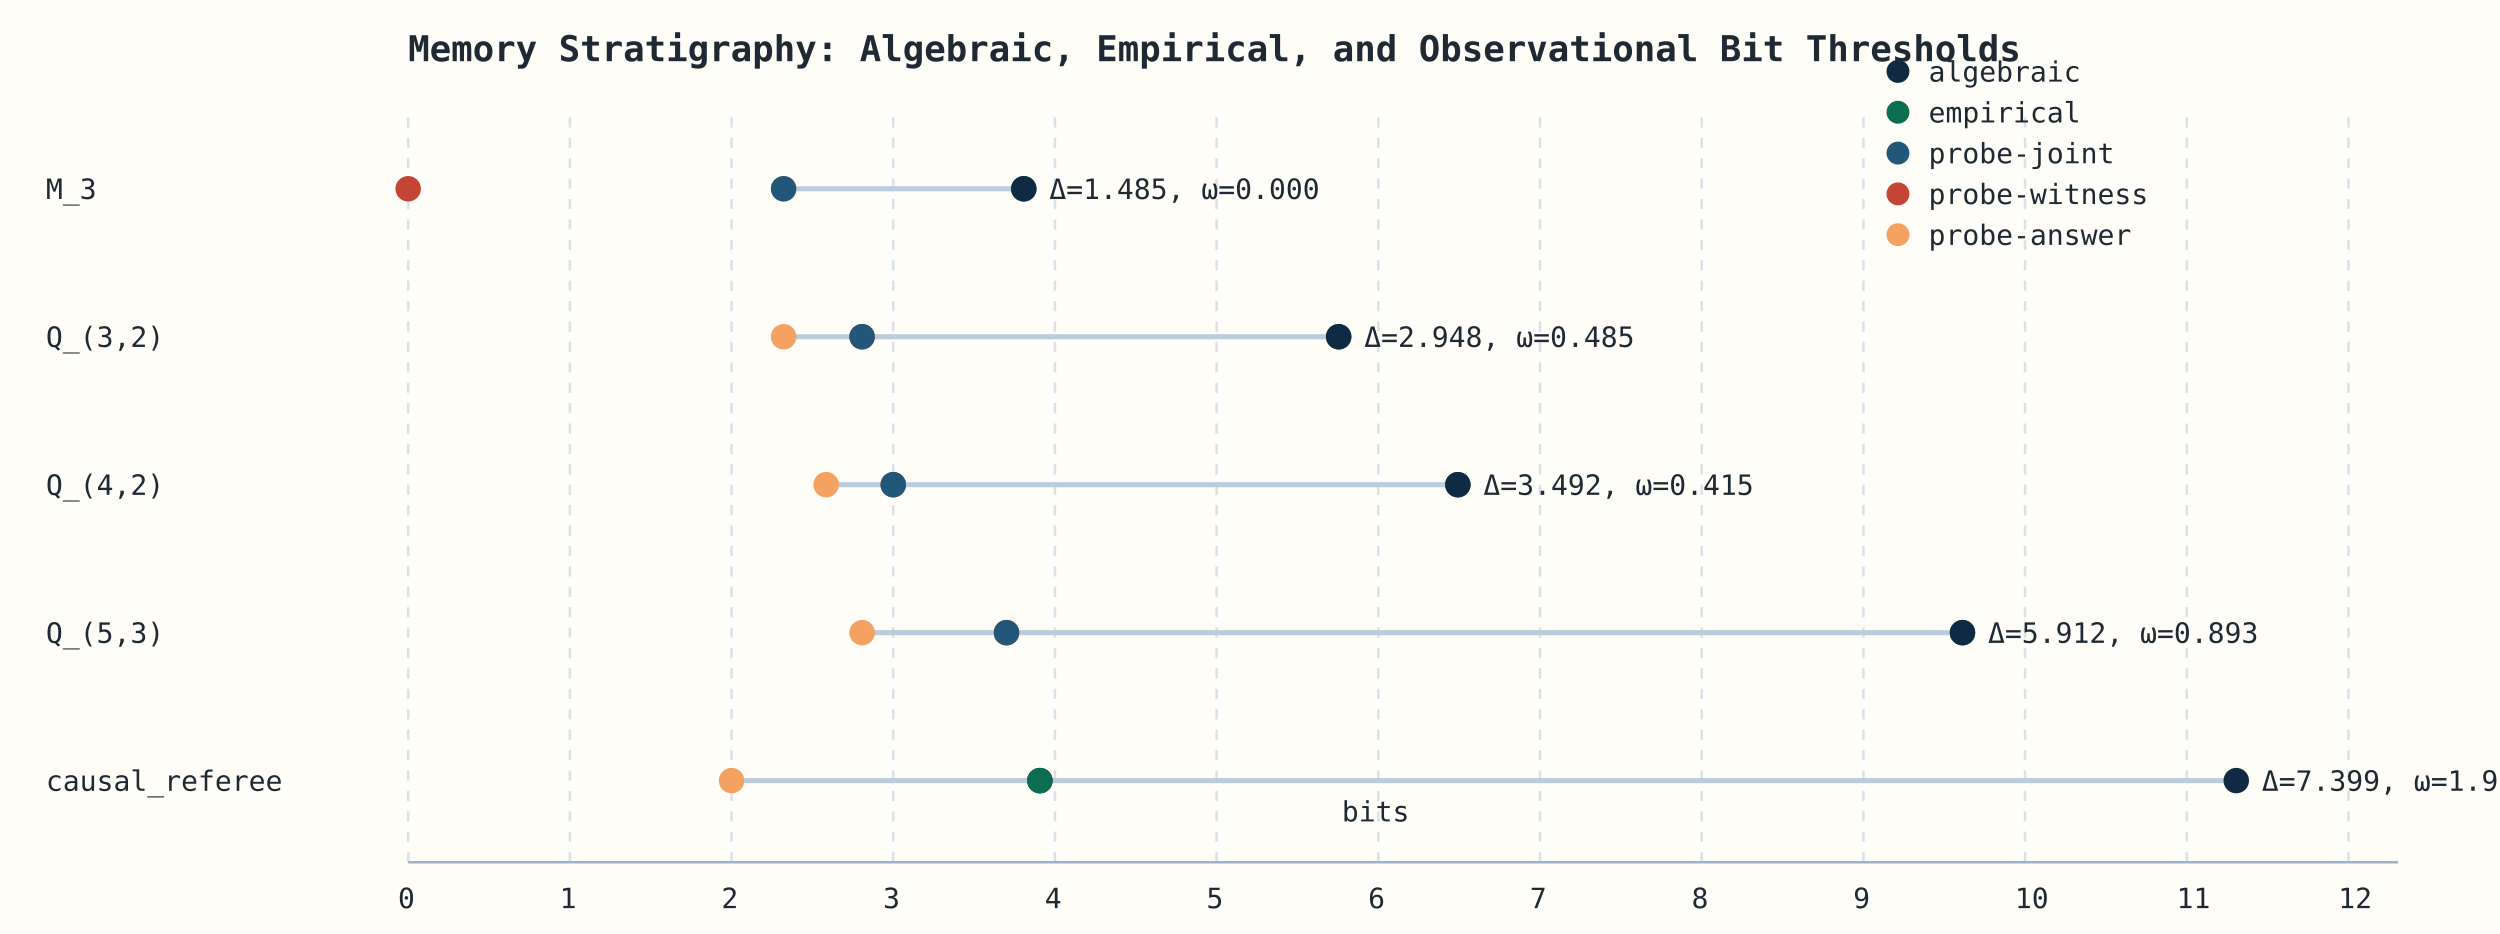
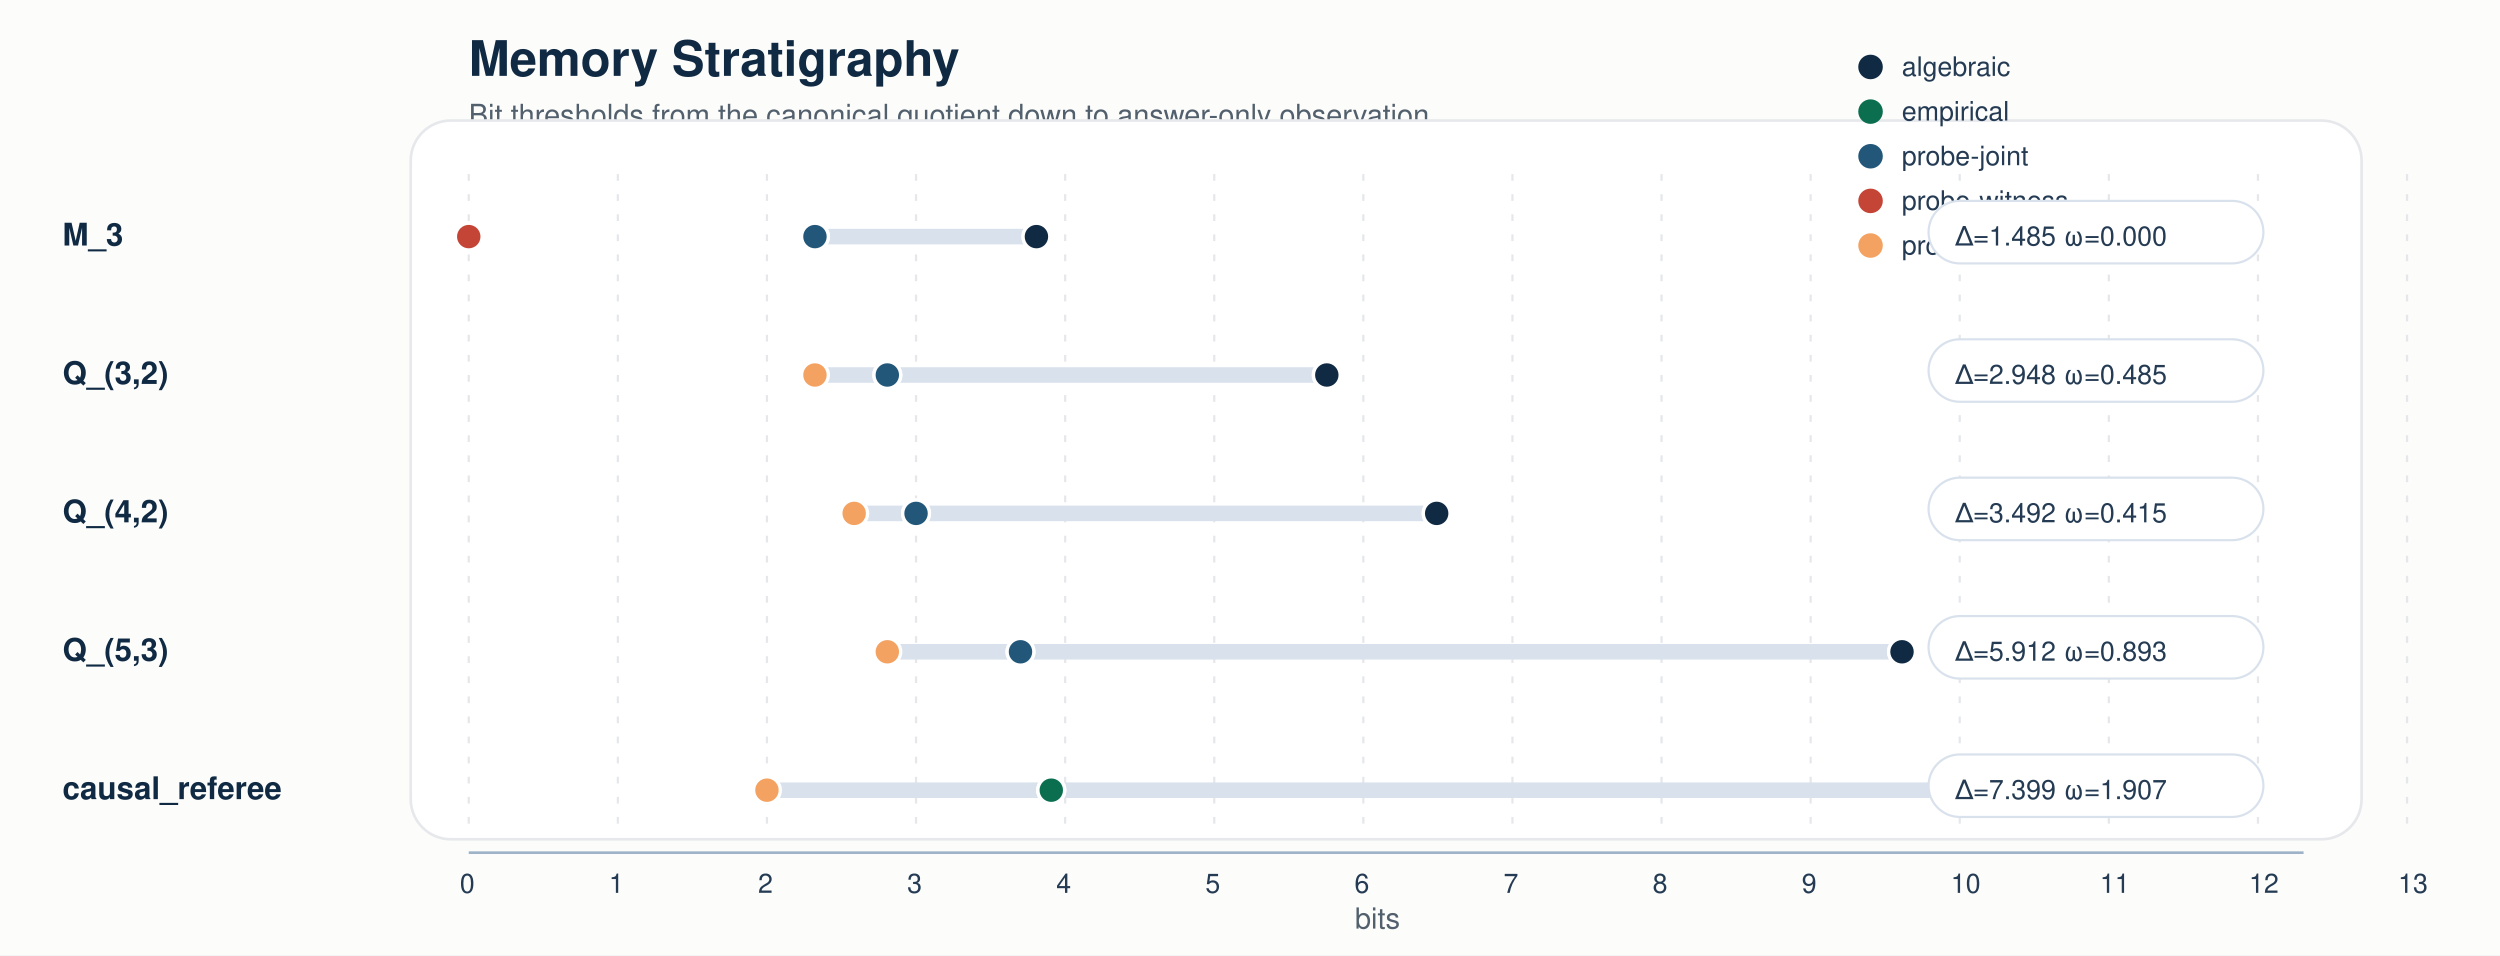
- <svg xmlns="http://www.w3.org/2000/svg" width="980" height="366" viewBox="0 0 980 366">
+ <svg xmlns="http://www.w3.org/2000/svg" width="1120" height="428" viewBox="0 0 1120 428">
  <style>
- text { font-family: Menlo, Monaco, Consolas, monospace; font-size: 11px; fill: #1f2933; }
- .title { font-size: 14px; font-weight: 700; }
- .grid { stroke: #d9e2ec; stroke-width: 1; stroke-dasharray: 4 4; }
- .axis { stroke: #9fb3c8; stroke-width: 1; }
+ text { font-family: "Helvetica Neue", Helvetica, Arial, sans-serif; font-size: 12px; fill: #243b53; }
+ .title { font-size: 22px; font-weight: 700; fill: #102a43; }
+ .subtitle { font-size: 13px; fill: #52606d; }
+ .label { font-size: 14px; font-weight: 600; fill: #102a43; }
+ .grid { stroke: #e5e7eb; stroke-width: 1; stroke-dasharray: 3 6; }
+ .axis { stroke: #9fb3c8; stroke-width: 1.2; }
+ .badge { fill: #ffffff; stroke: #d9e2ec; stroke-width: 1; }
</style>
-   <rect x="0" y="0" width="980" height="366" fill="#fffdf8" />
-   <text x="160" y="24" class="title">Memory Stratigraphy: Algebraic, Empirical, and Observational Bit Thresholds</text>
-   <line x1="160.00" y1="46" x2="160.00" y2="338" class="grid" />
-   <text x="156.00" y="356">0</text>
-   <line x1="223.38" y1="46" x2="223.38" y2="338" class="grid" />
-   <text x="219.38" y="356">1</text>
-   <line x1="286.77" y1="46" x2="286.77" y2="338" class="grid" />
-   <text x="282.77" y="356">2</text>
-   <line x1="350.15" y1="46" x2="350.15" y2="338" class="grid" />
-   <text x="346.15" y="356">3</text>
-   <line x1="413.53" y1="46" x2="413.53" y2="338" class="grid" />
-   <text x="409.53" y="356">4</text>
-   <line x1="476.92" y1="46" x2="476.92" y2="338" class="grid" />
-   <text x="472.92" y="356">5</text>
-   <line x1="540.30" y1="46" x2="540.30" y2="338" class="grid" />
-   <text x="536.30" y="356">6</text>
-   <line x1="603.68" y1="46" x2="603.68" y2="338" class="grid" />
-   <text x="599.68" y="356">7</text>
-   <line x1="667.07" y1="46" x2="667.07" y2="338" class="grid" />
-   <text x="663.07" y="356">8</text>
-   <line x1="730.45" y1="46" x2="730.45" y2="338" class="grid" />
-   <text x="726.45" y="356">9</text>
-   <line x1="793.83" y1="46" x2="793.83" y2="338" class="grid" />
-   <text x="789.83" y="356">10</text>
-   <line x1="857.22" y1="46" x2="857.22" y2="338" class="grid" />
-   <text x="853.22" y="356">11</text>
-   <line x1="920.60" y1="46" x2="920.60" y2="338" class="grid" />
-   <text x="916.60" y="356">12</text>
-   <line x1="983.98" y1="46" x2="983.98" y2="338" class="grid" />
-   <text x="979.98" y="356">13</text>
-   <line x1="160" y1="338" x2="940" y2="338" class="axis" />
-   <text x="526.00" y="322">bits</text>
-   <circle cx="744" cy="28" r="4.5" fill="#102a43" />
-   <text x="756" y="32">algebraic</text>
-   <circle cx="744" cy="44" r="4.5" fill="#0b6e4f" />
-   <text x="756" y="48">empirical</text>
-   <circle cx="744" cy="60" r="4.5" fill="#22577a" />
-   <text x="756" y="64">probe-joint</text>
-   <circle cx="744" cy="76" r="4.5" fill="#c44536" />
-   <text x="756" y="80">probe-witness</text>
-   <circle cx="744" cy="92" r="4.5" fill="#f4a261" />
-   <text x="756" y="96">probe-answer</text>
-   <text x="18" y="78">M_3</text>
-   <line x1="307.17" y1="74.00" x2="401.32" y2="74.00" stroke="#bcccdc" stroke-width="2" />
-   <circle cx="307.17" cy="74.00" r="5" fill="#f4a261" />
-   <circle cx="160.00" cy="74.00" r="5" fill="#c44536" />
-   <circle cx="307.17" cy="74.00" r="5" fill="#22577a" />
-   <circle cx="401.32" cy="74.00" r="5" fill="#0b6e4f" />
-   <circle cx="401.32" cy="74.00" r="5" fill="#102a43" />
-   <text x="411.32" y="78.00">Δ=1.485, ω=0.000</text>
-   <text x="18" y="136">Q_(3,2)</text>
-   <line x1="307.17" y1="132.00" x2="524.76" y2="132.00" stroke="#bcccdc" stroke-width="2" />
-   <circle cx="307.17" cy="132.00" r="5" fill="#f4a261" />
-   <circle cx="337.94" cy="132.00" r="5" fill="#c44536" />
-   <circle cx="337.94" cy="132.00" r="5" fill="#22577a" />
-   <circle cx="524.76" cy="132.00" r="5" fill="#0b6e4f" />
-   <circle cx="524.76" cy="132.00" r="5" fill="#102a43" />
-   <text x="534.76" y="136.00">Δ=2.948, ω=0.485</text>
-   <text x="18" y="194">Q_(4,2)</text>
-   <line x1="323.84" y1="190.00" x2="571.48" y2="190.00" stroke="#bcccdc" stroke-width="2" />
-   <circle cx="323.84" cy="190.00" r="5" fill="#f4a261" />
-   <circle cx="350.15" cy="190.00" r="5" fill="#c44536" />
-   <circle cx="350.15" cy="190.00" r="5" fill="#22577a" />
-   <circle cx="571.48" cy="190.00" r="5" fill="#0b6e4f" />
-   <circle cx="571.48" cy="190.00" r="5" fill="#102a43" />
-   <text x="581.48" y="194.00">Δ=3.492, ω=0.415</text>
-   <text x="18" y="252">Q_(5,3)</text>
-   <line x1="337.94" y1="248.00" x2="769.30" y2="248.00" stroke="#bcccdc" stroke-width="2" />
-   <circle cx="337.94" cy="248.00" r="5" fill="#f4a261" />
-   <circle cx="394.55" cy="248.00" r="5" fill="#c44536" />
-   <circle cx="394.55" cy="248.00" r="5" fill="#22577a" />
-   <circle cx="769.30" cy="248.00" r="5" fill="#0b6e4f" />
-   <circle cx="769.30" cy="248.00" r="5" fill="#102a43" />
-   <text x="779.30" y="252.00">Δ=5.912, ω=0.893</text>
-   <text x="18" y="310">causal_referee</text>
-   <line x1="286.77" y1="306.00" x2="876.62" y2="306.00" stroke="#bcccdc" stroke-width="2" />
-   <circle cx="286.77" cy="306.00" r="5" fill="#f4a261" />
-   <circle cx="407.63" cy="306.00" r="5" fill="#c44536" />
-   <circle cx="407.63" cy="306.00" r="5" fill="#22577a" />
-   <circle cx="407.63" cy="306.00" r="5" fill="#0b6e4f" />
-   <circle cx="876.62" cy="306.00" r="5" fill="#102a43" />
-   <text x="886.62" y="310.00">Δ=7.399, ω=1.907</text>
+   <rect x="0" y="0" width="1120" height="428" fill="#fcfcfb" />
+   <text x="210" y="34" class="title">Memory Stratigraphy</text>
+   <text x="210" y="56" class="subtitle">Bit thresholds from the canonical quotient down to answer-only observation</text>
+   <rect x="184" y="54" width="874" height="322" rx="18" ry="18" fill="#ffffff" stroke="#e6e8eb" stroke-width="1.2" />
+   <line x1="210.00" y1="78" x2="210.00" y2="374" class="grid" />
+   <text x="206.00" y="400">0</text>
+   <line x1="276.80" y1="78" x2="276.80" y2="374" class="grid" />
+   <text x="272.80" y="400">1</text>
+   <line x1="343.59" y1="78" x2="343.59" y2="374" class="grid" />
+   <text x="339.59" y="400">2</text>
+   <line x1="410.39" y1="78" x2="410.39" y2="374" class="grid" />
+   <text x="406.39" y="400">3</text>
+   <line x1="477.19" y1="78" x2="477.19" y2="374" class="grid" />
+   <text x="473.19" y="400">4</text>
+   <line x1="543.98" y1="78" x2="543.98" y2="374" class="grid" />
+   <text x="539.98" y="400">5</text>
+   <line x1="610.78" y1="78" x2="610.78" y2="374" class="grid" />
+   <text x="606.78" y="400">6</text>
+   <line x1="677.57" y1="78" x2="677.57" y2="374" class="grid" />
+   <text x="673.57" y="400">7</text>
+   <line x1="744.37" y1="78" x2="744.37" y2="374" class="grid" />
+   <text x="740.37" y="400">8</text>
+   <line x1="811.17" y1="78" x2="811.17" y2="374" class="grid" />
+   <text x="807.17" y="400">9</text>
+   <line x1="877.96" y1="78" x2="877.96" y2="374" class="grid" />
+   <text x="873.96" y="400">10</text>
+   <line x1="944.76" y1="78" x2="944.76" y2="374" class="grid" />
+   <text x="940.76" y="400">11</text>
+   <line x1="1011.56" y1="78" x2="1011.56" y2="374" class="grid" />
+   <text x="1007.56" y="400">12</text>
+   <line x1="1078.35" y1="78" x2="1078.35" y2="374" class="grid" />
+   <text x="1074.35" y="400">13</text>
+   <line x1="210" y1="382" x2="1032" y2="382" class="axis" />
+   <text x="607.00" y="416" class="subtitle">bits</text>
+   <circle cx="838" cy="30" r="5.5" fill="#102a43" />
+   <text x="852" y="34">algebraic</text>
+   <circle cx="838" cy="50" r="5.5" fill="#0b6e4f" />
+   <text x="852" y="54">empirical</text>
+   <circle cx="838" cy="70" r="5.5" fill="#22577a" />
+   <text x="852" y="74">probe-joint</text>
+   <circle cx="838" cy="90" r="5.5" fill="#c44536" />
+   <text x="852" y="94">probe-witness</text>
+   <circle cx="838" cy="110" r="5.5" fill="#f4a261" />
+   <text x="852" y="114">probe-answer</text>
+   <text x="28" y="110" class="label">M_3</text>
+   <line x1="365.10" y1="106.00" x2="464.32" y2="106.00" stroke="#d9e2ec" stroke-width="7" stroke-linecap="round" />
+   <circle cx="365.10" cy="106.00" r="6" fill="#f4a261" stroke="#ffffff" stroke-width="1.5" />
+   <circle cx="210.00" cy="106.00" r="6" fill="#c44536" stroke="#ffffff" stroke-width="1.5" />
+   <circle cx="365.10" cy="106.00" r="6" fill="#22577a" stroke="#ffffff" stroke-width="1.5" />
+   <circle cx="464.32" cy="106.00" r="6" fill="#0b6e4f" stroke="#ffffff" stroke-width="1.5" />
+   <circle cx="464.32" cy="106.00" r="6" fill="#102a43" stroke="#ffffff" stroke-width="1.5" />
+   <rect x="864" y="90" width="150" height="28" rx="14" ry="14" class="badge" />
+   <text x="876" y="110.00">Δ=1.485   ω=0.000</text>
+   <text x="28" y="172" class="label">Q_(3,2)</text>
+   <line x1="365.10" y1="168.00" x2="594.41" y2="168.00" stroke="#d9e2ec" stroke-width="7" stroke-linecap="round" />
+   <circle cx="365.10" cy="168.00" r="6" fill="#f4a261" stroke="#ffffff" stroke-width="1.5" />
+   <circle cx="397.52" cy="168.00" r="6" fill="#c44536" stroke="#ffffff" stroke-width="1.5" />
+   <circle cx="397.52" cy="168.00" r="6" fill="#22577a" stroke="#ffffff" stroke-width="1.5" />
+   <circle cx="594.41" cy="168.00" r="6" fill="#0b6e4f" stroke="#ffffff" stroke-width="1.5" />
+   <circle cx="594.41" cy="168.00" r="6" fill="#102a43" stroke="#ffffff" stroke-width="1.5" />
+   <rect x="864" y="152" width="150" height="28" rx="14" ry="14" class="badge" />
+   <text x="876" y="172.00">Δ=2.948   ω=0.485</text>
+   <text x="28" y="234" class="label">Q_(4,2)</text>
+   <line x1="382.67" y1="230.00" x2="643.63" y2="230.00" stroke="#d9e2ec" stroke-width="7" stroke-linecap="round" />
+   <circle cx="382.67" cy="230.00" r="6" fill="#f4a261" stroke="#ffffff" stroke-width="1.5" />
+   <circle cx="410.39" cy="230.00" r="6" fill="#c44536" stroke="#ffffff" stroke-width="1.5" />
+   <circle cx="410.39" cy="230.00" r="6" fill="#22577a" stroke="#ffffff" stroke-width="1.5" />
+   <circle cx="643.63" cy="230.00" r="6" fill="#0b6e4f" stroke="#ffffff" stroke-width="1.5" />
+   <circle cx="643.63" cy="230.00" r="6" fill="#102a43" stroke="#ffffff" stroke-width="1.5" />
+   <rect x="864" y="214" width="150" height="28" rx="14" ry="14" class="badge" />
+   <text x="876" y="234.00">Δ=3.492   ω=0.415</text>
+   <text x="28" y="296" class="label">Q_(5,3)</text>
+   <line x1="397.52" y1="292.00" x2="852.10" y2="292.00" stroke="#d9e2ec" stroke-width="7" stroke-linecap="round" />
+   <circle cx="397.52" cy="292.00" r="6" fill="#f4a261" stroke="#ffffff" stroke-width="1.5" />
+   <circle cx="457.18" cy="292.00" r="6" fill="#c44536" stroke="#ffffff" stroke-width="1.5" />
+   <circle cx="457.18" cy="292.00" r="6" fill="#22577a" stroke="#ffffff" stroke-width="1.5" />
+   <circle cx="852.10" cy="292.00" r="6" fill="#0b6e4f" stroke="#ffffff" stroke-width="1.5" />
+   <circle cx="852.10" cy="292.00" r="6" fill="#102a43" stroke="#ffffff" stroke-width="1.5" />
+   <rect x="864" y="276" width="150" height="28" rx="14" ry="14" class="badge" />
+   <text x="876" y="296.00">Δ=5.912   ω=0.893</text>
+   <text x="28" y="358" class="label">causal_referee</text>
+   <line x1="343.59" y1="354.00" x2="965.20" y2="354.00" stroke="#d9e2ec" stroke-width="7" stroke-linecap="round" />
+   <circle cx="343.59" cy="354.00" r="6" fill="#f4a261" stroke="#ffffff" stroke-width="1.5" />
+   <circle cx="470.97" cy="354.00" r="6" fill="#c44536" stroke="#ffffff" stroke-width="1.5" />
+   <circle cx="470.97" cy="354.00" r="6" fill="#22577a" stroke="#ffffff" stroke-width="1.5" />
+   <circle cx="470.97" cy="354.00" r="6" fill="#0b6e4f" stroke="#ffffff" stroke-width="1.5" />
+   <circle cx="965.20" cy="354.00" r="6" fill="#102a43" stroke="#ffffff" stroke-width="1.5" />
+   <rect x="864" y="338" width="150" height="28" rx="14" ry="14" class="badge" />
+   <text x="876" y="358.00">Δ=7.399   ω=1.907</text>
</svg>
